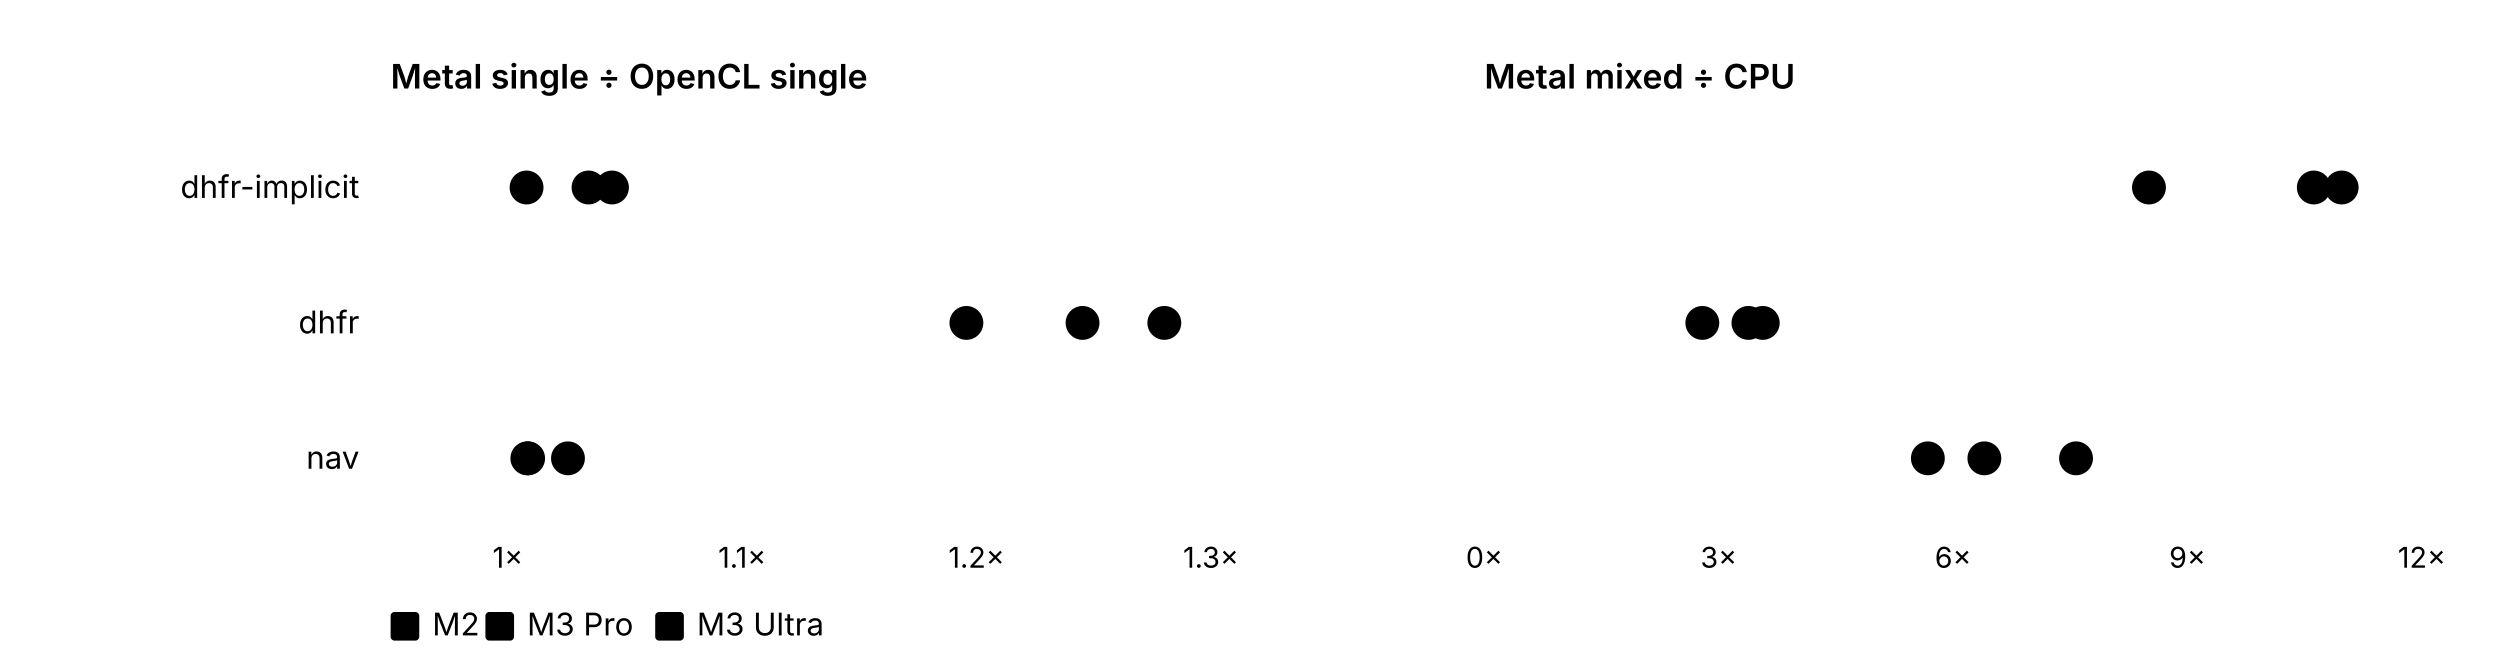
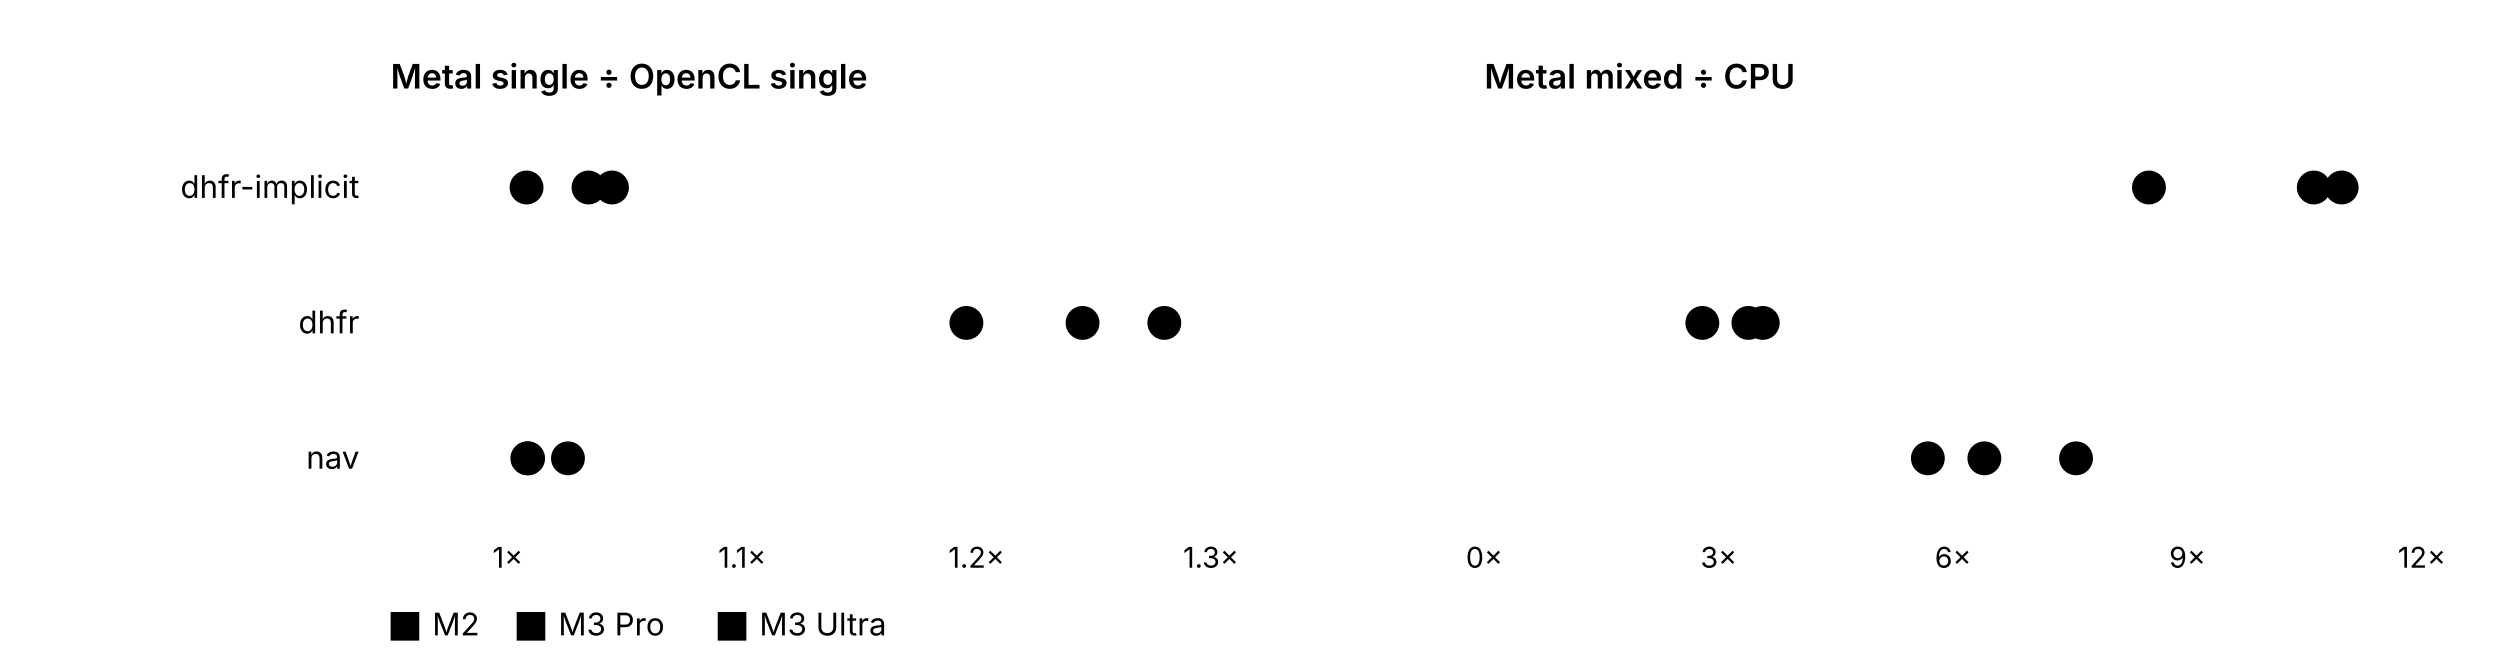
<svg xmlns="http://www.w3.org/2000/svg" viewBox="0 0 960 250" width="100%" role="img" aria-label="Speed ratios: Metal against OpenCL and against CPU" font-family="-apple-system,BlinkMacSystemFont,Segoe UI,Inter,sans-serif">
  <text x="150.0" y="34.0" class="ttl" text-anchor="start" font-size="13" font-weight="600">Metal single ÷ OpenCL single</text>
  <line x1="195.0" y1="48.0" x2="195.0" y2="200.0" class="grid" />
  <text x="195.0" y="218.0" class="lbl" text-anchor="middle" font-size="11" font-weight="400">1×</text>
  <line x1="285.0" y1="48.0" x2="285.0" y2="200.0" class="grid" />
  <text x="285.0" y="218.0" class="lbl" text-anchor="middle" font-size="11" font-weight="400">1.1×</text>
  <line x1="375.0" y1="48.0" x2="375.0" y2="200.0" class="grid" />
  <text x="375.0" y="218.0" class="lbl" text-anchor="middle" font-size="11" font-weight="400">1.2×</text>
  <line x1="465.0" y1="48.0" x2="465.0" y2="200.0" class="grid" />
  <text x="465.0" y="218.0" class="lbl" text-anchor="middle" font-size="11" font-weight="400">1.3×</text>
  <line x1="195.0" y1="48.0" x2="195.0" y2="200.0" class="ax" />
  <text x="138.0" y="76.0" class="lbl" text-anchor="end" font-size="12" font-weight="400">dhfr-implicit</text>
  <line x1="150.0" y1="72.0" x2="510.0" y2="72.0" class="grid" />
  <circle cx="226.0" cy="72" r="6.5" class="c-m2" />
  <circle cx="202.2" cy="72" r="6.5" class="c-pro" />
  <circle cx="235.0" cy="72" r="6.5" class="c-ultra" />
  <text x="138.0" y="128.0" class="lbl" text-anchor="end" font-size="12" font-weight="400">dhfr</text>
  <line x1="150.0" y1="124.0" x2="510.0" y2="124.0" class="grid" />
  <circle cx="371.1" cy="124" r="6.5" class="c-m2" />
  <circle cx="415.7" cy="124" r="6.5" class="c-pro" />
  <circle cx="447.1" cy="124" r="6.5" class="c-ultra" />
  <text x="138.0" y="180.0" class="lbl" text-anchor="end" font-size="12" font-weight="400">nav</text>
  <line x1="150.0" y1="176.0" x2="510.0" y2="176.0" class="grid" />
  <circle cx="218.1" cy="176" r="6.5" class="c-m2" />
  <circle cx="202.8" cy="176" r="6.5" class="c-pro" />
  <circle cx="202.5" cy="176" r="6.5" class="c-ultra" />
  <text x="570.0" y="34.0" class="ttl" text-anchor="start" font-size="13" font-weight="600">Metal mixed ÷ CPU</text>
  <line x1="570.0" y1="48.0" x2="570.0" y2="200.0" class="grid" />
  <text x="570.0" y="218.0" class="lbl" text-anchor="middle" font-size="11" font-weight="400">0×</text>
  <line x1="660.0" y1="48.0" x2="660.0" y2="200.0" class="grid" />
  <text x="660.0" y="218.0" class="lbl" text-anchor="middle" font-size="11" font-weight="400">3×</text>
  <line x1="750.0" y1="48.0" x2="750.0" y2="200.0" class="grid" />
  <text x="750.0" y="218.0" class="lbl" text-anchor="middle" font-size="11" font-weight="400">6×</text>
  <line x1="840.0" y1="48.0" x2="840.0" y2="200.0" class="grid" />
  <text x="840.0" y="218.0" class="lbl" text-anchor="middle" font-size="11" font-weight="400">9×</text>
  <line x1="930.0" y1="48.0" x2="930.0" y2="200.0" class="grid" />
  <text x="930.0" y="218.0" class="lbl" text-anchor="middle" font-size="11" font-weight="400">12×</text>
  <line x1="570.0" y1="72.0" x2="930.0" y2="72.0" class="grid" />
  <circle cx="825.2" cy="72" r="6.5" class="c-m2" />
  <circle cx="888.5" cy="72" r="6.5" class="c-pro" />
  <circle cx="899.2" cy="72" r="6.5" class="c-ultra" />
  <line x1="570.0" y1="124.0" x2="930.0" y2="124.0" class="grid" />
  <circle cx="653.7" cy="124" r="6.5" class="c-m2" />
  <circle cx="671.4" cy="124" r="6.5" class="c-pro" />
  <circle cx="676.9" cy="124" r="6.5" class="c-ultra" />
  <line x1="570.0" y1="176.0" x2="930.0" y2="176.0" class="grid" />
  <circle cx="740.3" cy="176" r="6.5" class="c-m2" />
  <circle cx="762.0" cy="176" r="6.5" class="c-pro" />
  <circle cx="797.2" cy="176" r="6.5" class="c-ultra" />
-   <rect x="150.0" y="235.0" width="11.0" height="11.0" rx="1.5" class="c-m2" />
+   <rect x="150.0" y="235.0" width="11.0" height="11.0" class="c-m2" />
  <text x="166.0" y="244.0" class="lbl" text-anchor="start" font-size="12" font-weight="400">M2</text>
-   <rect x="186.4" y="235.0" width="11.0" height="11.0" rx="1.5" class="c-pro" />
-   <text x="202.4" y="244.0" class="lbl" text-anchor="start" font-size="12" font-weight="400">M3 Pro</text>
-   <rect x="251.6" y="235.0" width="11.0" height="11.0" rx="1.5" class="c-ultra" />
-   <text x="267.6" y="244.0" class="lbl" text-anchor="start" font-size="12" font-weight="400">M3 Ultra</text>
+   <rect x="198.4" y="235.0" width="11.0" height="11.0" class="c-pro" />
+   <text x="214.4" y="244.0" class="lbl" text-anchor="start" font-size="12" font-weight="400">M3 Pro</text>
+   <rect x="275.6" y="235.0" width="11.0" height="11.0" class="c-ultra" />
+   <text x="291.6" y="244.0" class="lbl" text-anchor="start" font-size="12" font-weight="400">M3 Ultra</text>
</svg>
